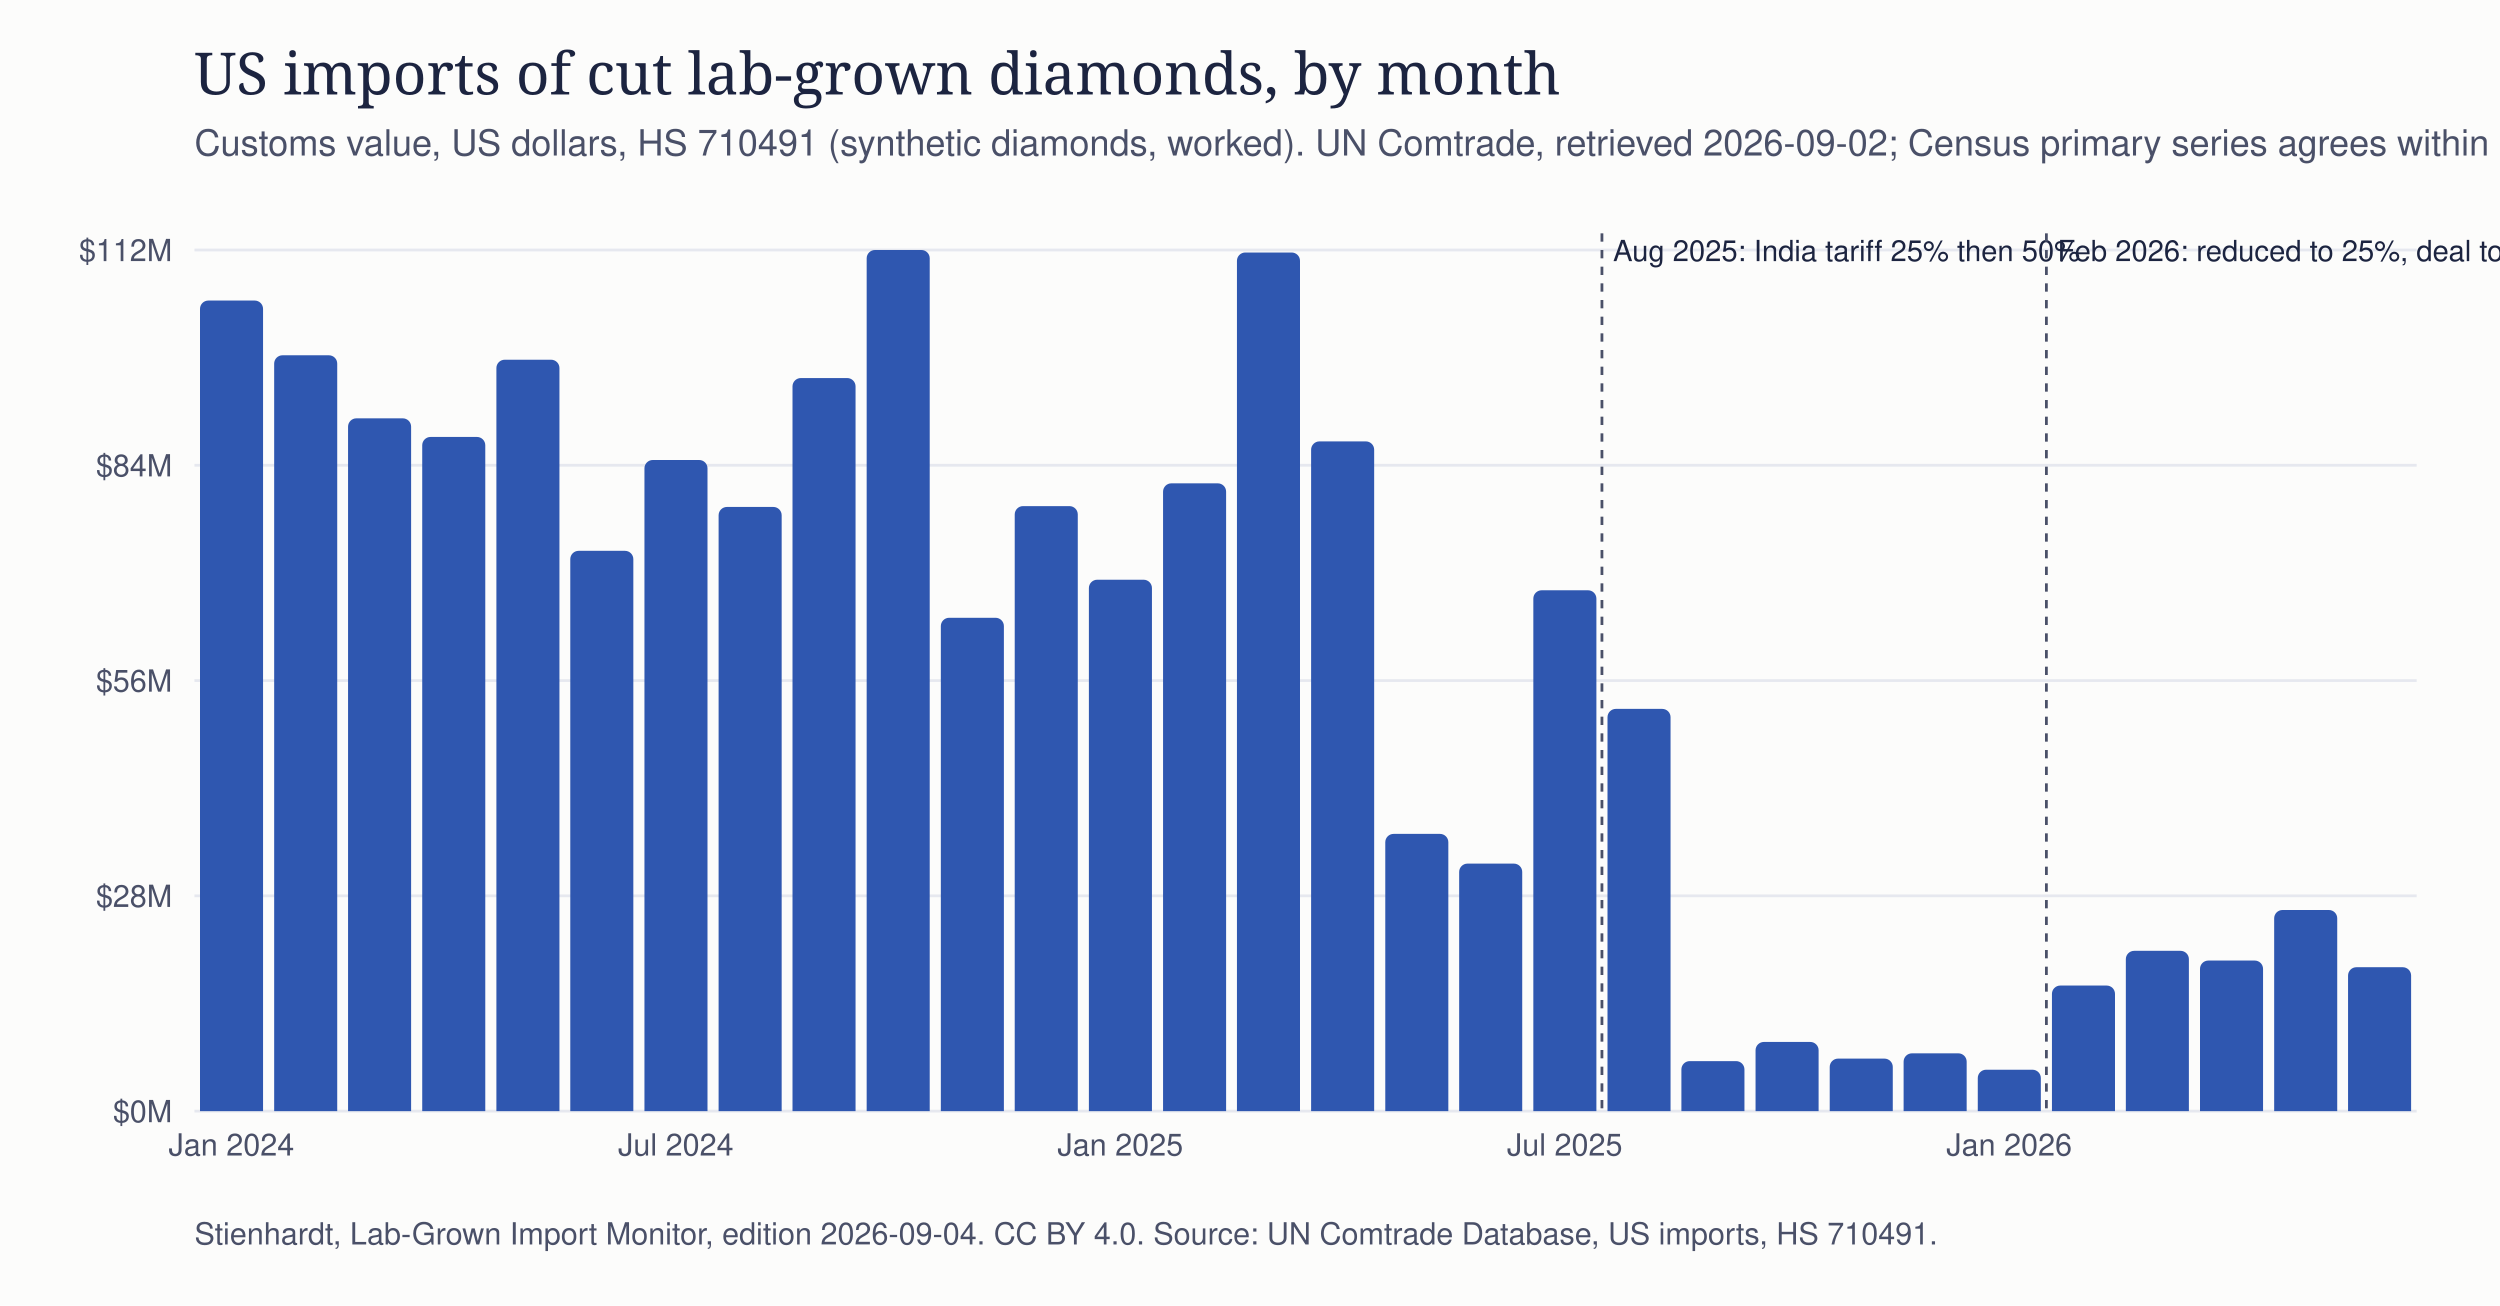
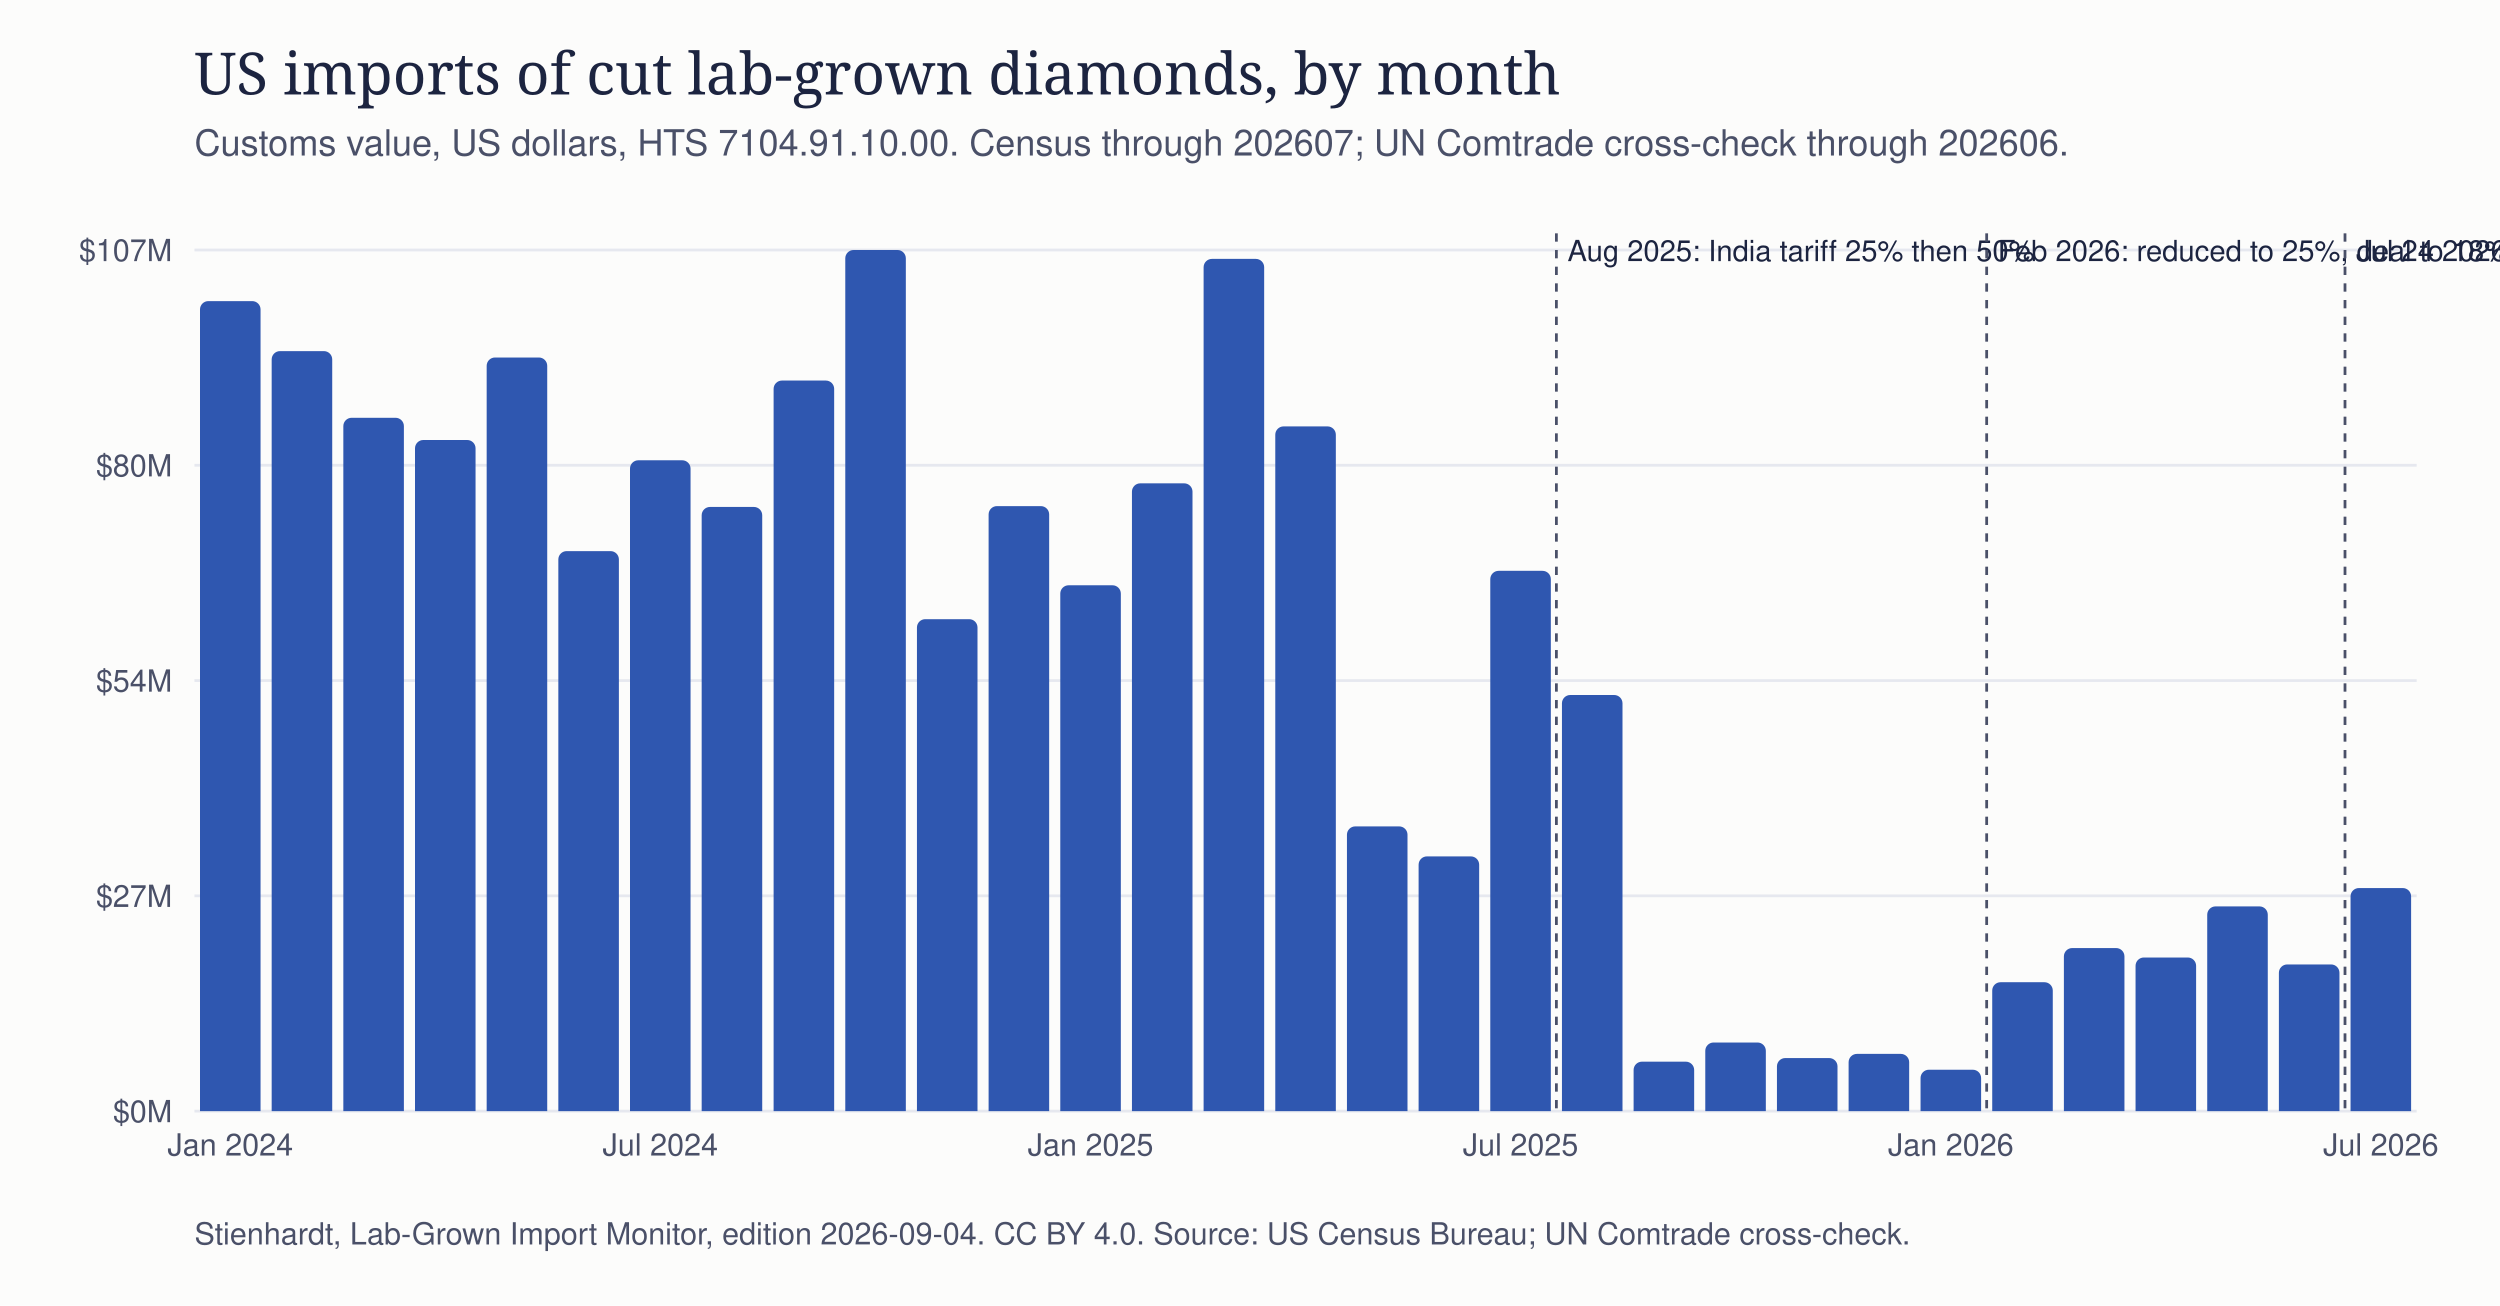
<svg xmlns="http://www.w3.org/2000/svg" width="900" height="470" viewBox="0 0 900 470" role="img" aria-labelledby="t d">
  <rect width="900" height="470" fill="#fcfcfb" />
  <text x="70" y="34" font-family="Marcellus, Georgia, serif" font-size="21" fill="#1c2440">US imports of cut lab-grown diamonds, by month</text>
-   <text x="70" y="56" font-family="Helvetica, Arial, sans-serif" font-size="13" fill="#4a5068">Customs value, US dollars, HS 710491 (synthetic diamonds, worked). UN Comtrade, retrieved 2026-09-02; Census primary series agrees within 5 percent.</text>
+   <text x="70" y="56" font-family="Helvetica, Arial, sans-serif" font-size="13" fill="#4a5068">Customs value, US dollars, HTS 7104.91.10.00. Census through 202607; UN Comtrade cross-check through 202606.</text>
  <line x1="70" y1="400.0" x2="870" y2="400.0" stroke="#e6e8ef" stroke-width="1" />
  <text x="62" y="404.0" text-anchor="end" font-family="Helvetica, Arial, sans-serif" font-size="11" fill="#4a5068">$0M</text>
  <line x1="70" y1="322.5" x2="870" y2="322.5" stroke="#e6e8ef" stroke-width="1" />
-   <text x="62" y="326.5" text-anchor="end" font-family="Helvetica, Arial, sans-serif" font-size="11" fill="#4a5068">$28M</text>
+   <text x="62" y="326.5" text-anchor="end" font-family="Helvetica, Arial, sans-serif" font-size="11" fill="#4a5068">$27M</text>
  <line x1="70" y1="245.0" x2="870" y2="245.0" stroke="#e6e8ef" stroke-width="1" />
-   <text x="62" y="249.0" text-anchor="end" font-family="Helvetica, Arial, sans-serif" font-size="11" fill="#4a5068">$56M</text>
+   <text x="62" y="249.0" text-anchor="end" font-family="Helvetica, Arial, sans-serif" font-size="11" fill="#4a5068">$54M</text>
  <line x1="70" y1="167.5" x2="870" y2="167.5" stroke="#e6e8ef" stroke-width="1" />
-   <text x="62" y="171.5" text-anchor="end" font-family="Helvetica, Arial, sans-serif" font-size="11" fill="#4a5068">$84M</text>
+   <text x="62" y="171.5" text-anchor="end" font-family="Helvetica, Arial, sans-serif" font-size="11" fill="#4a5068">$80M</text>
  <line x1="70" y1="90.0" x2="870" y2="90.0" stroke="#e6e8ef" stroke-width="1" />
-   <text x="62" y="94.0" text-anchor="end" font-family="Helvetica, Arial, sans-serif" font-size="11" fill="#4a5068">$112M</text>
-   <path d="M72.0,400.0 v-288.8 a3.0,3.0 0 0 1 3.0,-3.0 h16.7 a3.0,3.0 0 0 1 3.0,3.0 v288.8 z" fill="#2F57B0" />
-   <text x="83.3" y="416" text-anchor="middle" font-family="Helvetica, Arial, sans-serif" font-size="11" fill="#4a5068">Jan 2024</text>
-   <path d="M98.7,400.0 v-269.1 a3.0,3.0 0 0 1 3.0,-3.0 h16.7 a3.0,3.0 0 0 1 3.0,3.0 v269.1 z" fill="#2F57B0" />
-   <path d="M125.3,400.0 v-246.4 a3.0,3.0 0 0 1 3.0,-3.0 h16.7 a3.0,3.0 0 0 1 3.0,3.0 v246.4 z" fill="#2F57B0" />
-   <path d="M152.0,400.0 v-239.7 a3.0,3.0 0 0 1 3.0,-3.0 h16.7 a3.0,3.0 0 0 1 3.0,3.0 v239.7 z" fill="#2F57B0" />
-   <path d="M178.7,400.0 v-267.5 a3.0,3.0 0 0 1 3.0,-3.0 h16.7 a3.0,3.0 0 0 1 3.0,3.0 v267.5 z" fill="#2F57B0" />
-   <path d="M205.3,400.0 v-198.7 a3.0,3.0 0 0 1 3.0,-3.0 h16.7 a3.0,3.0 0 0 1 3.0,3.0 v198.7 z" fill="#2F57B0" />
-   <path d="M232.0,400.0 v-231.4 a3.0,3.0 0 0 1 3.0,-3.0 h16.7 a3.0,3.0 0 0 1 3.0,3.0 v231.4 z" fill="#2F57B0" />
-   <text x="243.3" y="416" text-anchor="middle" font-family="Helvetica, Arial, sans-serif" font-size="11" fill="#4a5068">Jul 2024</text>
-   <path d="M258.7,400.0 v-214.5 a3.0,3.0 0 0 1 3.0,-3.0 h16.7 a3.0,3.0 0 0 1 3.0,3.0 v214.5 z" fill="#2F57B0" />
-   <path d="M285.3,400.0 v-260.9 a3.0,3.0 0 0 1 3.0,-3.0 h16.7 a3.0,3.0 0 0 1 3.0,3.0 v260.9 z" fill="#2F57B0" />
-   <path d="M312.0,400.0 v-307.0 a3.0,3.0 0 0 1 3.0,-3.0 h16.7 a3.0,3.0 0 0 1 3.0,3.0 v307.0 z" fill="#2F57B0" />
-   <path d="M338.7,400.0 v-174.6 a3.0,3.0 0 0 1 3.0,-3.0 h16.7 a3.0,3.0 0 0 1 3.0,3.0 v174.6 z" fill="#2F57B0" />
-   <path d="M365.3,400.0 v-214.8 a3.0,3.0 0 0 1 3.0,-3.0 h16.7 a3.0,3.0 0 0 1 3.0,3.0 v214.8 z" fill="#2F57B0" />
-   <path d="M392.0,400.0 v-188.3 a3.0,3.0 0 0 1 3.0,-3.0 h16.7 a3.0,3.0 0 0 1 3.0,3.0 v188.3 z" fill="#2F57B0" />
-   <text x="403.3" y="416" text-anchor="middle" font-family="Helvetica, Arial, sans-serif" font-size="11" fill="#4a5068">Jan 2025</text>
-   <path d="M418.7,400.0 v-223.0 a3.0,3.0 0 0 1 3.0,-3.0 h16.7 a3.0,3.0 0 0 1 3.0,3.0 v223.0 z" fill="#2F57B0" />
-   <path d="M445.3,400.0 v-306.1 a3.0,3.0 0 0 1 3.0,-3.0 h16.7 a3.0,3.0 0 0 1 3.0,3.0 v306.1 z" fill="#2F57B0" />
-   <path d="M472.0,400.0 v-238.1 a3.0,3.0 0 0 1 3.0,-3.0 h16.7 a3.0,3.0 0 0 1 3.0,3.0 v238.1 z" fill="#2F57B0" />
-   <path d="M498.7,400.0 v-96.8 a3.0,3.0 0 0 1 3.0,-3.0 h16.7 a3.0,3.0 0 0 1 3.0,3.0 v96.8 z" fill="#2F57B0" />
-   <path d="M525.3,400.0 v-86.1 a3.0,3.0 0 0 1 3.0,-3.0 h16.7 a3.0,3.0 0 0 1 3.0,3.0 v86.1 z" fill="#2F57B0" />
-   <path d="M552.0,400.0 v-184.5 a3.0,3.0 0 0 1 3.0,-3.0 h16.7 a3.0,3.0 0 0 1 3.0,3.0 v184.5 z" fill="#2F57B0" />
-   <text x="563.3" y="416" text-anchor="middle" font-family="Helvetica, Arial, sans-serif" font-size="11" fill="#4a5068">Jul 2025</text>
-   <path d="M578.7,400.0 v-141.8 a3.0,3.0 0 0 1 3.0,-3.0 h16.7 a3.0,3.0 0 0 1 3.0,3.0 v141.8 z" fill="#2F57B0" />
-   <path d="M605.3,400.0 v-15.0 a3.0,3.0 0 0 1 3.0,-3.0 h16.7 a3.0,3.0 0 0 1 3.0,3.0 v15.0 z" fill="#2F57B0" />
-   <path d="M632.0,400.0 v-21.9 a3.0,3.0 0 0 1 3.0,-3.0 h16.7 a3.0,3.0 0 0 1 3.0,3.0 v21.9 z" fill="#2F57B0" />
-   <path d="M658.7,400.0 v-15.9 a3.0,3.0 0 0 1 3.0,-3.0 h16.7 a3.0,3.0 0 0 1 3.0,3.0 v15.9 z" fill="#2F57B0" />
-   <path d="M685.3,400.0 v-17.8 a3.0,3.0 0 0 1 3.0,-3.0 h16.7 a3.0,3.0 0 0 1 3.0,3.0 v17.8 z" fill="#2F57B0" />
-   <path d="M712.0,400.0 v-11.9 a3.0,3.0 0 0 1 3.0,-3.0 h16.7 a3.0,3.0 0 0 1 3.0,3.0 v11.9 z" fill="#2F57B0" />
-   <text x="723.3" y="416" text-anchor="middle" font-family="Helvetica, Arial, sans-serif" font-size="11" fill="#4a5068">Jan 2026</text>
-   <path d="M738.7,400.0 v-42.2 a3.0,3.0 0 0 1 3.0,-3.0 h16.7 a3.0,3.0 0 0 1 3.0,3.0 v42.2 z" fill="#2F57B0" />
-   <path d="M765.3,400.0 v-54.7 a3.0,3.0 0 0 1 3.0,-3.0 h16.7 a3.0,3.0 0 0 1 3.0,3.0 v54.7 z" fill="#2F57B0" />
-   <path d="M792.0,400.0 v-51.2 a3.0,3.0 0 0 1 3.0,-3.0 h16.7 a3.0,3.0 0 0 1 3.0,3.0 v51.2 z" fill="#2F57B0" />
-   <path d="M818.7,400.0 v-69.4 a3.0,3.0 0 0 1 3.0,-3.0 h16.7 a3.0,3.0 0 0 1 3.0,3.0 v69.4 z" fill="#2F57B0" />
-   <path d="M845.3,400.0 v-48.8 a3.0,3.0 0 0 1 3.0,-3.0 h16.7 a3.0,3.0 0 0 1 3.0,3.0 v48.8 z" fill="#2F57B0" />
-   <line x1="576.7" y1="84" x2="576.7" y2="400" stroke="#4a5068" stroke-width="1" stroke-dasharray="3,3" />
-   <text x="580.7" y="94" font-family="Helvetica, Arial, sans-serif" font-size="10.5" fill="#1c2440">Aug 2025: India tariff 25% then 50%</text>
-   <line x1="736.7" y1="84" x2="736.7" y2="400" stroke="#4a5068" stroke-width="1" stroke-dasharray="3,3" />
-   <text x="740.7" y="94" font-family="Helvetica, Arial, sans-serif" font-size="10.5" fill="#1c2440">Feb 2026: reduced to 25%, deal to 18%</text>
-   <text x="70" y="448" font-family="Helvetica, Arial, sans-serif" font-size="11" fill="#4a5068">Stienhardt, Lab-Grown Import Monitor, edition 2026-09-04. CC BY 4.0. Source: UN Comtrade Database, US imports, HS 710491.</text>
+   <text x="62" y="94.0" text-anchor="end" font-family="Helvetica, Arial, sans-serif" font-size="11" fill="#4a5068">$107M</text>
+   <path d="M72.0,400.0 v-288.6 a3.0,3.0 0 0 1 3.0,-3.0 h15.8 a3.0,3.0 0 0 1 3.0,3.0 v288.6 z" fill="#2F57B0" />
+   <text x="82.9" y="416" text-anchor="middle" font-family="Helvetica, Arial, sans-serif" font-size="11" fill="#4a5068">Jan 2024</text>
+   <path d="M97.8,400.0 v-270.6 a3.0,3.0 0 0 1 3.0,-3.0 h15.8 a3.0,3.0 0 0 1 3.0,3.0 v270.6 z" fill="#2F57B0" />
+   <path d="M123.6,400.0 v-246.6 a3.0,3.0 0 0 1 3.0,-3.0 h15.8 a3.0,3.0 0 0 1 3.0,3.0 v246.6 z" fill="#2F57B0" />
+   <path d="M149.4,400.0 v-238.6 a3.0,3.0 0 0 1 3.0,-3.0 h15.8 a3.0,3.0 0 0 1 3.0,3.0 v238.6 z" fill="#2F57B0" />
+   <path d="M175.2,400.0 v-268.3 a3.0,3.0 0 0 1 3.0,-3.0 h15.8 a3.0,3.0 0 0 1 3.0,3.0 v268.3 z" fill="#2F57B0" />
+   <path d="M201.0,400.0 v-198.6 a3.0,3.0 0 0 1 3.0,-3.0 h15.8 a3.0,3.0 0 0 1 3.0,3.0 v198.6 z" fill="#2F57B0" />
+   <path d="M226.8,400.0 v-231.3 a3.0,3.0 0 0 1 3.0,-3.0 h15.8 a3.0,3.0 0 0 1 3.0,3.0 v231.3 z" fill="#2F57B0" />
+   <text x="237.7" y="416" text-anchor="middle" font-family="Helvetica, Arial, sans-serif" font-size="11" fill="#4a5068">Jul 2024</text>
+   <path d="M252.6,400.0 v-214.5 a3.0,3.0 0 0 1 3.0,-3.0 h15.8 a3.0,3.0 0 0 1 3.0,3.0 v214.5 z" fill="#2F57B0" />
+   <path d="M278.5,400.0 v-260.0 a3.0,3.0 0 0 1 3.0,-3.0 h15.8 a3.0,3.0 0 0 1 3.0,3.0 v260.0 z" fill="#2F57B0" />
+   <path d="M304.3,400.0 v-307.0 a3.0,3.0 0 0 1 3.0,-3.0 h15.8 a3.0,3.0 0 0 1 3.0,3.0 v307.0 z" fill="#2F57B0" />
+   <path d="M330.1,400.0 v-174.1 a3.0,3.0 0 0 1 3.0,-3.0 h15.8 a3.0,3.0 0 0 1 3.0,3.0 v174.1 z" fill="#2F57B0" />
+   <path d="M355.9,400.0 v-214.8 a3.0,3.0 0 0 1 3.0,-3.0 h15.8 a3.0,3.0 0 0 1 3.0,3.0 v214.8 z" fill="#2F57B0" />
+   <path d="M381.7,400.0 v-186.3 a3.0,3.0 0 0 1 3.0,-3.0 h15.8 a3.0,3.0 0 0 1 3.0,3.0 v186.3 z" fill="#2F57B0" />
+   <text x="392.6" y="416" text-anchor="middle" font-family="Helvetica, Arial, sans-serif" font-size="11" fill="#4a5068">Jan 2025</text>
+   <path d="M407.5,400.0 v-223.0 a3.0,3.0 0 0 1 3.0,-3.0 h15.8 a3.0,3.0 0 0 1 3.0,3.0 v223.0 z" fill="#2F57B0" />
+   <path d="M433.3,400.0 v-303.8 a3.0,3.0 0 0 1 3.0,-3.0 h15.8 a3.0,3.0 0 0 1 3.0,3.0 v303.8 z" fill="#2F57B0" />
+   <path d="M459.1,400.0 v-243.5 a3.0,3.0 0 0 1 3.0,-3.0 h15.8 a3.0,3.0 0 0 1 3.0,3.0 v243.5 z" fill="#2F57B0" />
+   <path d="M484.9,400.0 v-99.5 a3.0,3.0 0 0 1 3.0,-3.0 h15.8 a3.0,3.0 0 0 1 3.0,3.0 v99.5 z" fill="#2F57B0" />
+   <path d="M510.7,400.0 v-88.7 a3.0,3.0 0 0 1 3.0,-3.0 h15.8 a3.0,3.0 0 0 1 3.0,3.0 v88.7 z" fill="#2F57B0" />
+   <path d="M536.5,400.0 v-191.5 a3.0,3.0 0 0 1 3.0,-3.0 h15.8 a3.0,3.0 0 0 1 3.0,3.0 v191.5 z" fill="#2F57B0" />
+   <text x="547.4" y="416" text-anchor="middle" font-family="Helvetica, Arial, sans-serif" font-size="11" fill="#4a5068">Jul 2025</text>
+   <path d="M562.3,400.0 v-146.8 a3.0,3.0 0 0 1 3.0,-3.0 h15.8 a3.0,3.0 0 0 1 3.0,3.0 v146.8 z" fill="#2F57B0" />
+   <path d="M588.1,400.0 v-14.8 a3.0,3.0 0 0 1 3.0,-3.0 h15.8 a3.0,3.0 0 0 1 3.0,3.0 v14.8 z" fill="#2F57B0" />
+   <path d="M613.9,400.0 v-21.7 a3.0,3.0 0 0 1 3.0,-3.0 h15.8 a3.0,3.0 0 0 1 3.0,3.0 v21.7 z" fill="#2F57B0" />
+   <path d="M639.7,400.0 v-16.1 a3.0,3.0 0 0 1 3.0,-3.0 h15.8 a3.0,3.0 0 0 1 3.0,3.0 v16.1 z" fill="#2F57B0" />
+   <path d="M665.5,400.0 v-17.6 a3.0,3.0 0 0 1 3.0,-3.0 h15.8 a3.0,3.0 0 0 1 3.0,3.0 v17.6 z" fill="#2F57B0" />
+   <path d="M691.4,400.0 v-11.9 a3.0,3.0 0 0 1 3.0,-3.0 h15.8 a3.0,3.0 0 0 1 3.0,3.0 v11.9 z" fill="#2F57B0" />
+   <text x="702.3" y="416" text-anchor="middle" font-family="Helvetica, Arial, sans-serif" font-size="11" fill="#4a5068">Jan 2026</text>
+   <path d="M717.2,400.0 v-43.4 a3.0,3.0 0 0 1 3.0,-3.0 h15.8 a3.0,3.0 0 0 1 3.0,3.0 v43.4 z" fill="#2F57B0" />
+   <path d="M743.0,400.0 v-55.7 a3.0,3.0 0 0 1 3.0,-3.0 h15.8 a3.0,3.0 0 0 1 3.0,3.0 v55.7 z" fill="#2F57B0" />
+   <path d="M768.8,400.0 v-52.3 a3.0,3.0 0 0 1 3.0,-3.0 h15.8 a3.0,3.0 0 0 1 3.0,3.0 v52.3 z" fill="#2F57B0" />
+   <path d="M794.6,400.0 v-70.7 a3.0,3.0 0 0 1 3.0,-3.0 h15.8 a3.0,3.0 0 0 1 3.0,3.0 v70.7 z" fill="#2F57B0" />
+   <path d="M820.4,400.0 v-49.8 a3.0,3.0 0 0 1 3.0,-3.0 h15.8 a3.0,3.0 0 0 1 3.0,3.0 v49.8 z" fill="#2F57B0" />
+   <path d="M846.2,400.0 v-77.3 a3.0,3.0 0 0 1 3.0,-3.0 h15.8 a3.0,3.0 0 0 1 3.0,3.0 v77.3 z" fill="#2F57B0" />
+   <text x="857.1" y="416" text-anchor="middle" font-family="Helvetica, Arial, sans-serif" font-size="11" fill="#4a5068">Jul 2026</text>
+   <line x1="560.3" y1="84" x2="560.3" y2="400" stroke="#4a5068" stroke-width="1" stroke-dasharray="3,3" />
+   <text x="564.3" y="94" font-family="Helvetica, Arial, sans-serif" font-size="10.5" fill="#1c2440">Aug 2025: India tariff 25% then 50%</text>
+   <line x1="715.2" y1="84" x2="715.2" y2="400" stroke="#4a5068" stroke-width="1" stroke-dasharray="3,3" />
+   <text x="719.2" y="94" font-family="Helvetica, Arial, sans-serif" font-size="10.5" fill="#1c2440">Feb 2026: reduced to 25%, deal to 18%</text>
+   <line x1="844.2" y1="84" x2="844.2" y2="400" stroke="#4a5068" stroke-width="1" stroke-dasharray="3,3" />
+   <text x="848.2" y="94" font-family="Helvetica, Arial, sans-serif" font-size="10.5" fill="#1c2440">Jul 24 2026: Section 301, India 10%</text>
+   <text x="70" y="448" font-family="Helvetica, Arial, sans-serif" font-size="11" fill="#4a5068">Stienhardt, Lab-Grown Import Monitor, edition 2026-09-04. CC BY 4.0. Source: US Census Bureau; UN Comtrade cross-check.</text>
</svg>
